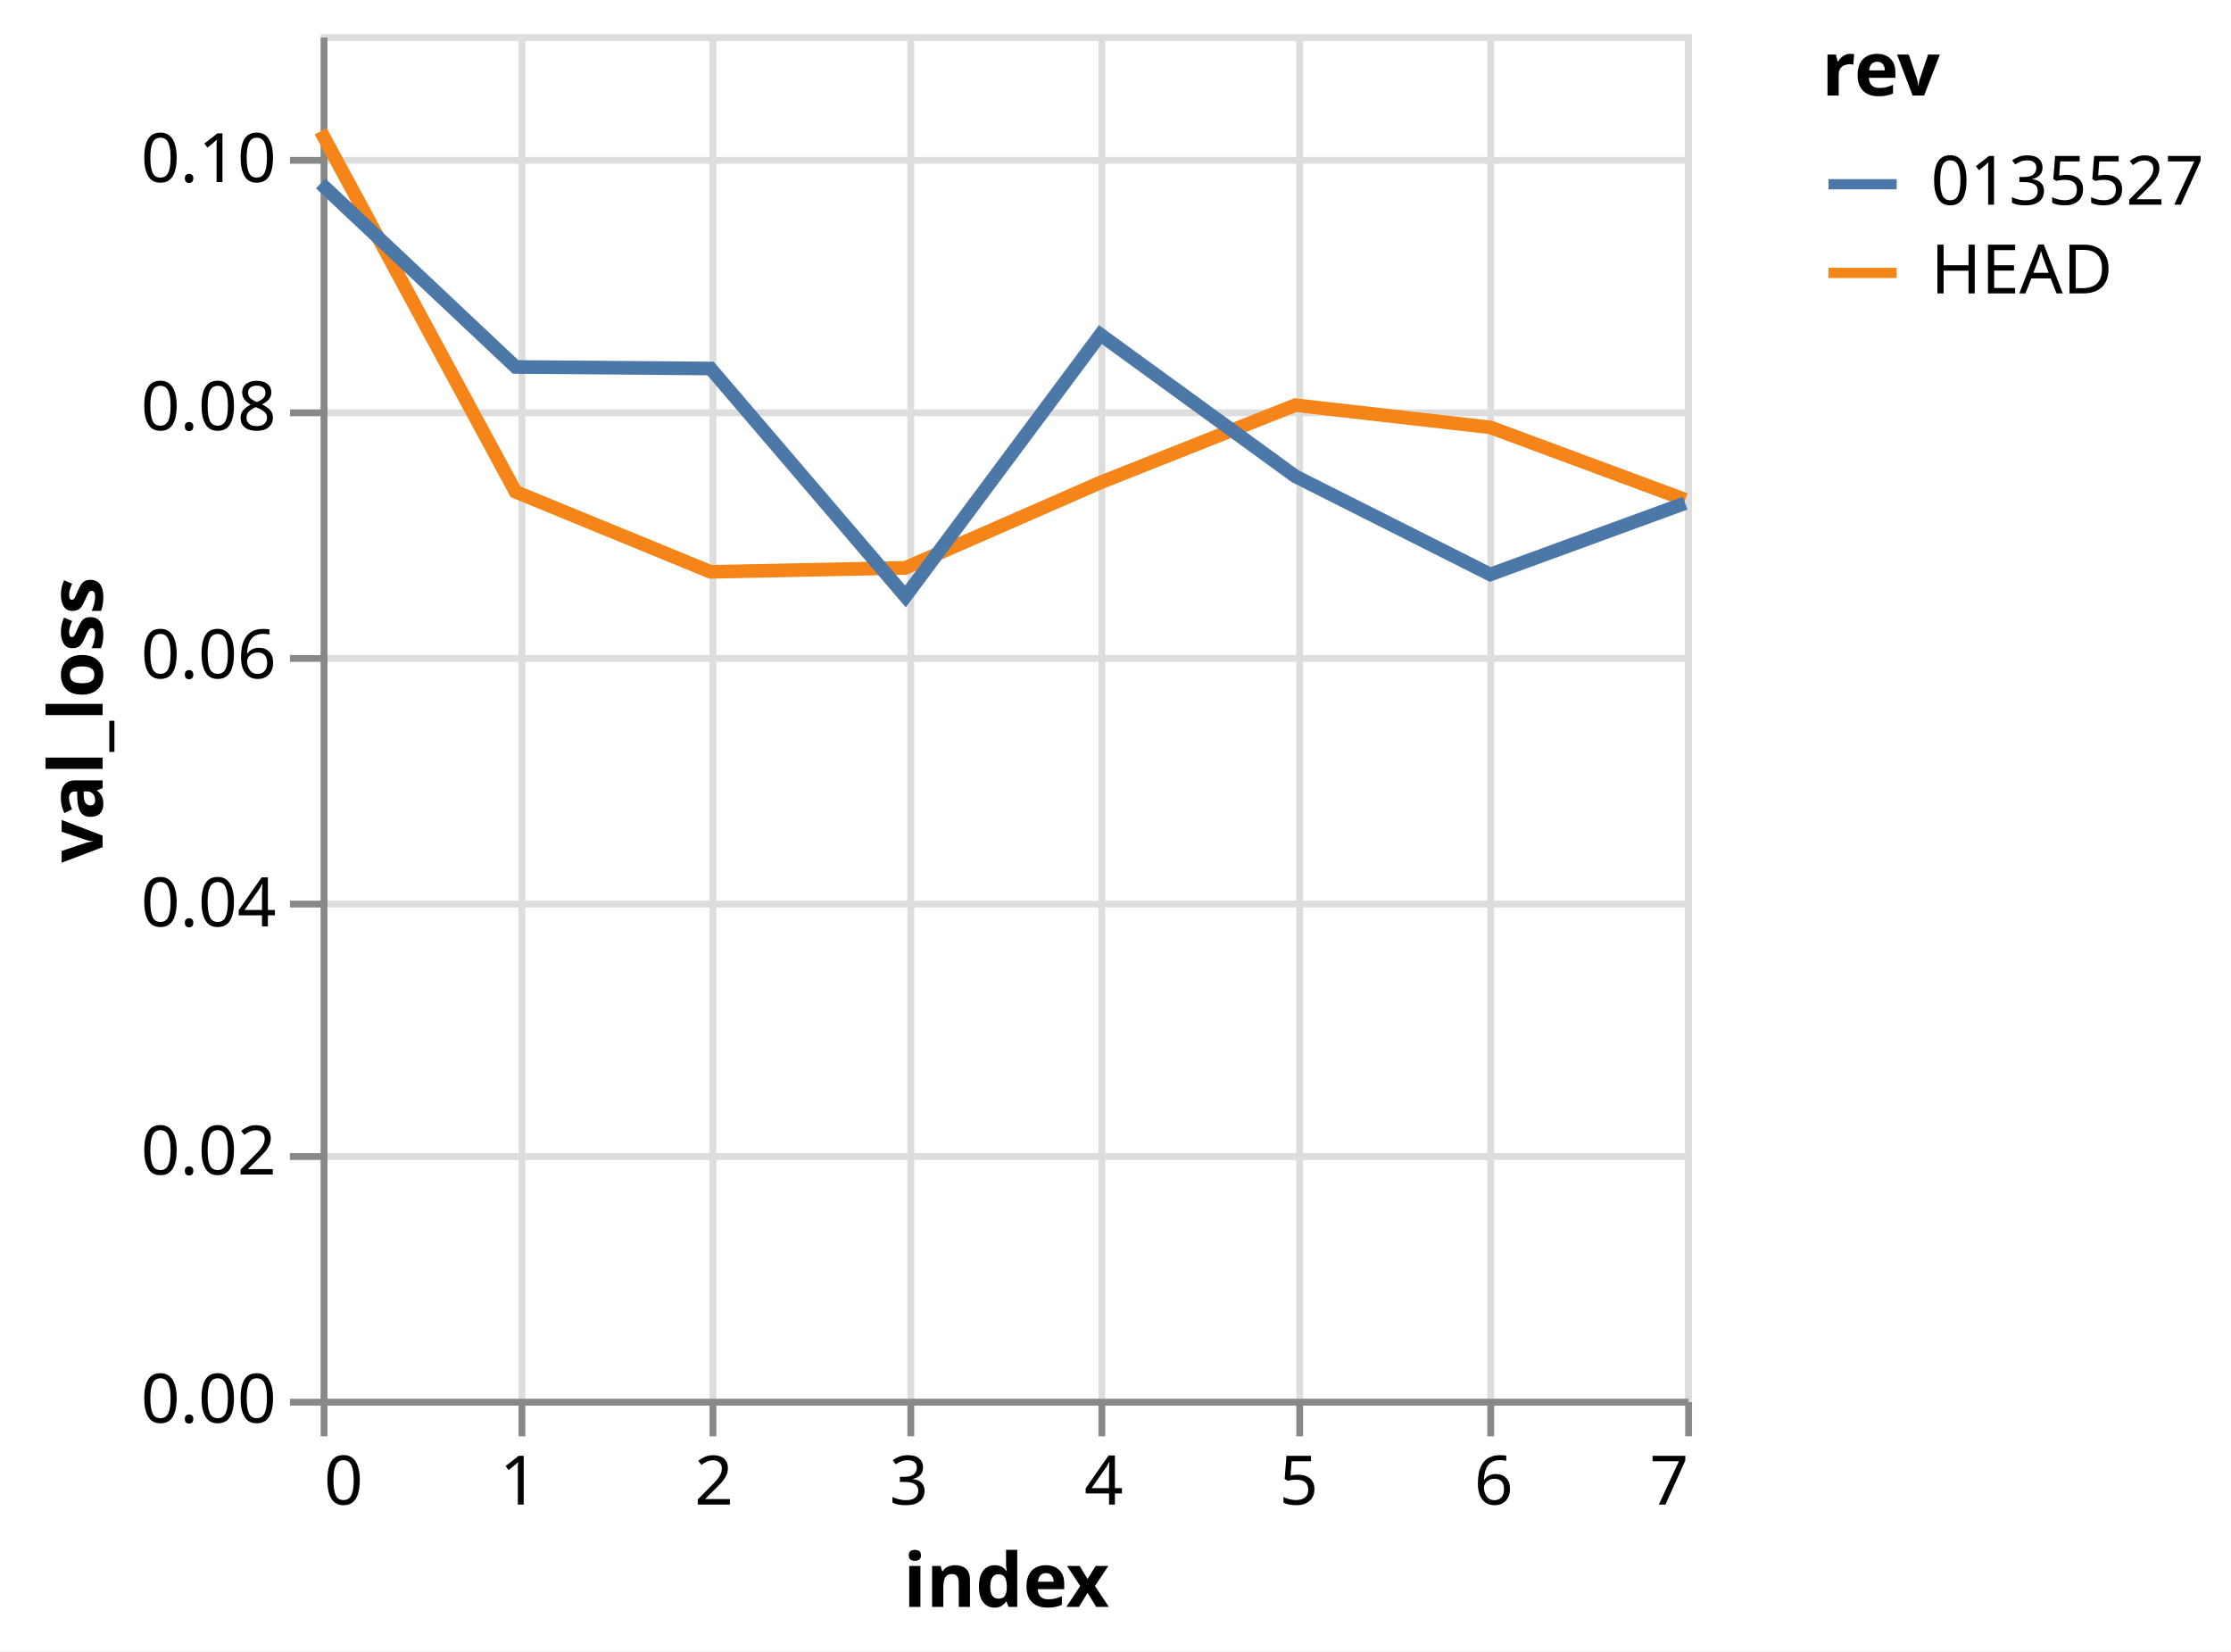
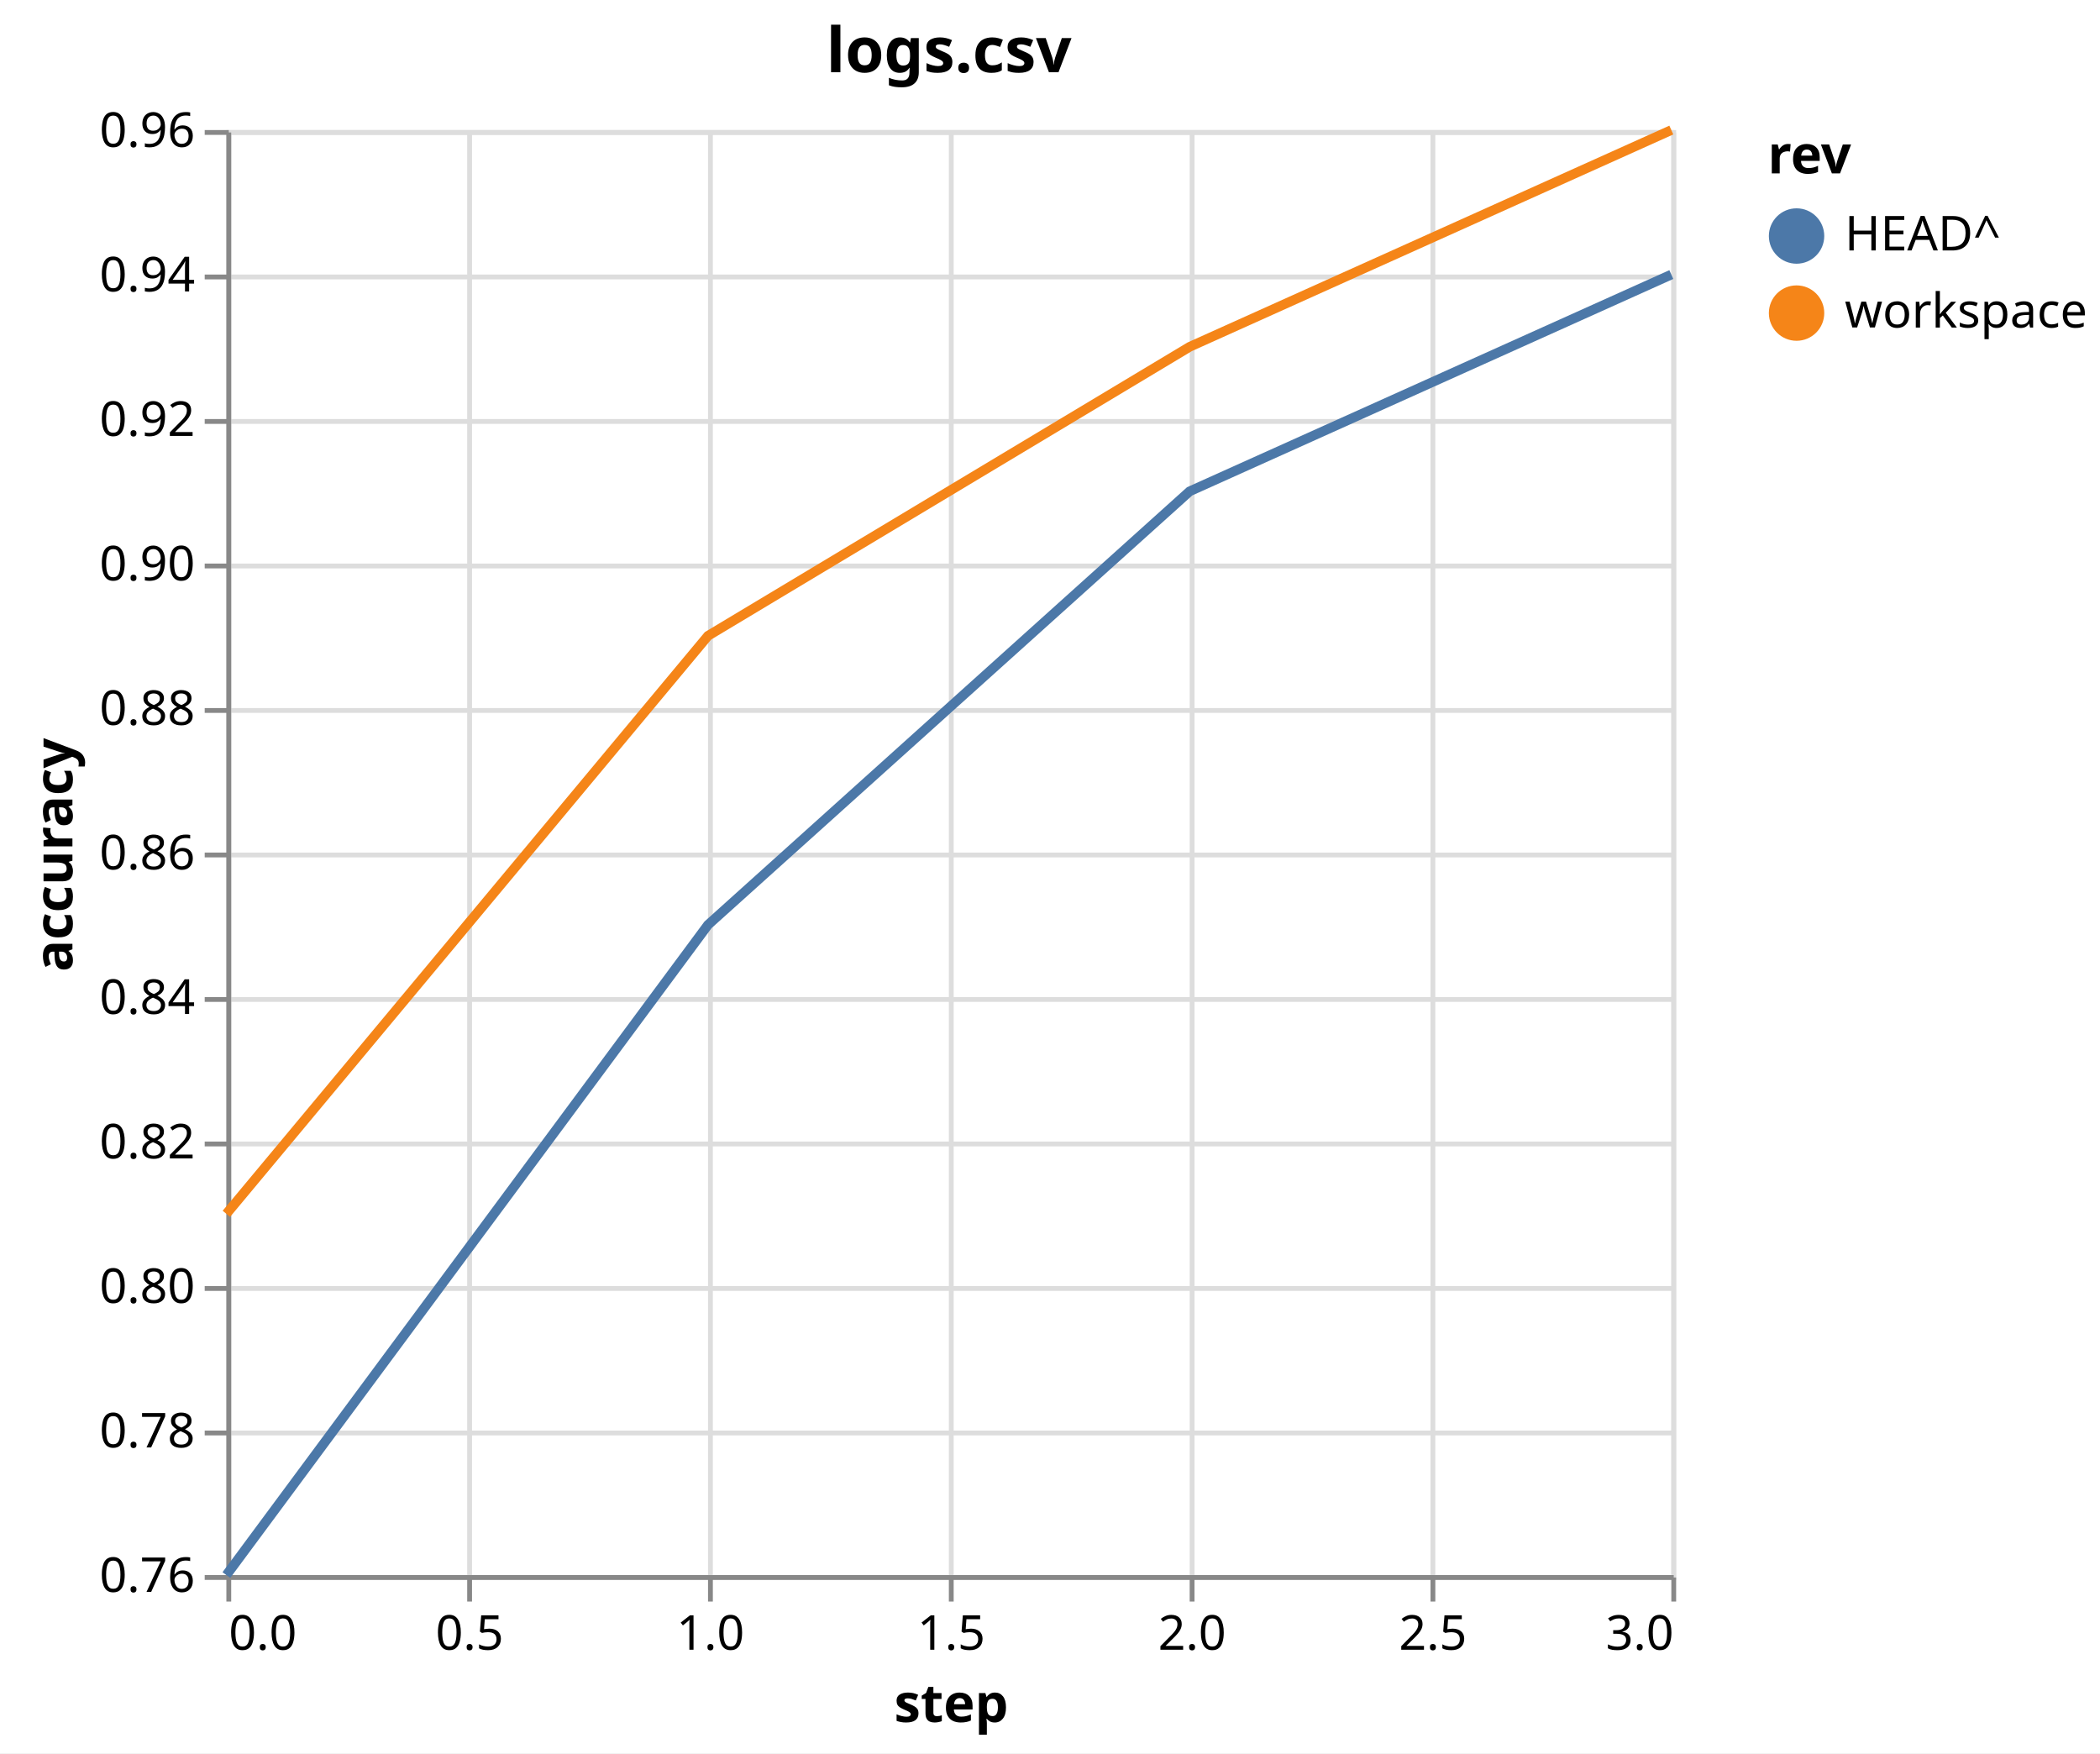
- <svg xmlns="http://www.w3.org/2000/svg" class="marks" width="327" height="242" viewBox="0 0 327 242" version="1.1">
-   <rect width="327" height="242" style="fill: white;" />
-   <g transform="translate(47,5)">
-     <g class="mark-group role-frame root">
+ <svg xmlns="http://www.w3.org/2000/svg" version="1.1" class="marks" width="436" height="364" viewBox="0 0 436 364">
+   <rect width="436" height="364" fill="white" />
+   <g fill="none" stroke-miterlimit="10" transform="translate(47,27)">
+     <g class="mark-group role-frame root" role="graphics-object" aria-roledescription="group mark container">
      <g transform="translate(0,0)">
-         <path class="background" d="M0.5,0.5h200v200h-200Z" style="fill: none; stroke: #ddd;" />
+         <path class="background" aria-hidden="true" d="M0.5,0.5h300v300h-300Z" stroke="#ddd" />
        <g>
-           <g class="mark-group role-axis">
-             <g transform="translate(0.5,200.5)">
-               <path class="background" d="M0,0h0v0h0Z" style="pointer-events: none; fill: none;" />
-               <g>
-                 <g class="mark-rule role-axis-grid" style="pointer-events: none;">
-                   <line transform="translate(0,-200)" x2="0" y2="200" style="fill: none; stroke: #ddd; stroke-width: 1; opacity: 1;" />
-                   <line transform="translate(29,-200)" x2="0" y2="200" style="fill: none; stroke: #ddd; stroke-width: 1; opacity: 1;" />
-                   <line transform="translate(57,-200)" x2="0" y2="200" style="fill: none; stroke: #ddd; stroke-width: 1; opacity: 1;" />
-                   <line transform="translate(86,-200)" x2="0" y2="200" style="fill: none; stroke: #ddd; stroke-width: 1; opacity: 1;" />
-                   <line transform="translate(114,-200)" x2="0" y2="200" style="fill: none; stroke: #ddd; stroke-width: 1; opacity: 1;" />
-                   <line transform="translate(143,-200)" x2="0" y2="200" style="fill: none; stroke: #ddd; stroke-width: 1; opacity: 1;" />
-                   <line transform="translate(171,-200)" x2="0" y2="200" style="fill: none; stroke: #ddd; stroke-width: 1; opacity: 1;" />
-                   <line transform="translate(200,-200)" x2="0" y2="200" style="fill: none; stroke: #ddd; stroke-width: 1; opacity: 1;" />
-                 </g>
-               </g>
-               <path class="foreground" d="" style="pointer-events: none; display: none; fill: none;" />
-             </g>
-           </g>
-           <g class="mark-group role-axis">
+           <g class="mark-group role-axis" aria-hidden="true">
+             <g transform="translate(0.5,300.5)">
+               <path class="background" aria-hidden="true" d="M0,0h0v0h0Z" pointer-events="none" />
+               <g>
+                 <g class="mark-rule role-axis-grid" pointer-events="none">
+                   <line transform="translate(0,-300)" x2="0" y2="300" stroke="#ddd" stroke-width="1" opacity="1" />
+                   <line transform="translate(50,-300)" x2="0" y2="300" stroke="#ddd" stroke-width="1" opacity="1" />
+                   <line transform="translate(100,-300)" x2="0" y2="300" stroke="#ddd" stroke-width="1" opacity="1" />
+                   <line transform="translate(150,-300)" x2="0" y2="300" stroke="#ddd" stroke-width="1" opacity="1" />
+                   <line transform="translate(200,-300)" x2="0" y2="300" stroke="#ddd" stroke-width="1" opacity="1" />
+                   <line transform="translate(250,-300)" x2="0" y2="300" stroke="#ddd" stroke-width="1" opacity="1" />
+                   <line transform="translate(300,-300)" x2="0" y2="300" stroke="#ddd" stroke-width="1" opacity="1" />
+                 </g>
+               </g>
+               <path class="foreground" aria-hidden="true" d="" pointer-events="none" display="none" />
+             </g>
+           </g>
+           <g class="mark-group role-axis" aria-hidden="true">
            <g transform="translate(0.5,0.5)">
-               <path class="background" d="M0,0h0v0h0Z" style="pointer-events: none; fill: none;" />
-               <g>
-                 <g class="mark-rule role-axis-grid" style="pointer-events: none;">
-                   <line transform="translate(0,200)" x2="200" y2="0" style="fill: none; stroke: #ddd; stroke-width: 1; opacity: 1;" />
-                   <line transform="translate(0,164)" x2="200" y2="0" style="fill: none; stroke: #ddd; stroke-width: 1; opacity: 1;" />
-                   <line transform="translate(0,127)" x2="200" y2="0" style="fill: none; stroke: #ddd; stroke-width: 1; opacity: 1;" />
-                   <line transform="translate(0,91)" x2="200" y2="0" style="fill: none; stroke: #ddd; stroke-width: 1; opacity: 1;" />
-                   <line transform="translate(0,55)" x2="200" y2="0" style="fill: none; stroke: #ddd; stroke-width: 1; opacity: 1;" />
-                   <line transform="translate(0,18)" x2="200" y2="0" style="fill: none; stroke: #ddd; stroke-width: 1; opacity: 1;" />
-                 </g>
-               </g>
-               <path class="foreground" d="" style="pointer-events: none; display: none; fill: none;" />
-             </g>
-           </g>
-           <g class="mark-group role-axis">
-             <g transform="translate(0.5,200.5)">
-               <path class="background" d="M0,0h0v0h0Z" style="pointer-events: none; fill: none;" />
-               <g>
-                 <g class="mark-rule role-axis-tick" style="pointer-events: none;">
-                   <line transform="translate(0,0)" x2="0" y2="5" style="fill: none; stroke: #888; stroke-width: 1; opacity: 1;" />
-                   <line transform="translate(29,0)" x2="0" y2="5" style="fill: none; stroke: #888; stroke-width: 1; opacity: 1;" />
-                   <line transform="translate(57,0)" x2="0" y2="5" style="fill: none; stroke: #888; stroke-width: 1; opacity: 1;" />
-                   <line transform="translate(86,0)" x2="0" y2="5" style="fill: none; stroke: #888; stroke-width: 1; opacity: 1;" />
-                   <line transform="translate(114,0)" x2="0" y2="5" style="fill: none; stroke: #888; stroke-width: 1; opacity: 1;" />
-                   <line transform="translate(143,0)" x2="0" y2="5" style="fill: none; stroke: #888; stroke-width: 1; opacity: 1;" />
-                   <line transform="translate(171,0)" x2="0" y2="5" style="fill: none; stroke: #888; stroke-width: 1; opacity: 1;" />
-                   <line transform="translate(200,0)" x2="0" y2="5" style="fill: none; stroke: #888; stroke-width: 1; opacity: 1;" />
-                 </g>
-                 <g class="mark-text role-axis-label" style="pointer-events: none;">
-                   <text text-anchor="start" transform="translate(0,15)" style="font-family: sans-serif; font-size: 10px; fill: #000; opacity: 1;">0</text>
-                   <text text-anchor="middle" transform="translate(28.57143,15)" style="font-family: sans-serif; font-size: 10px; fill: #000; opacity: 1;">1</text>
-                   <text text-anchor="middle" transform="translate(57.14286,15)" style="font-family: sans-serif; font-size: 10px; fill: #000; opacity: 1;">2</text>
-                   <text text-anchor="middle" transform="translate(85.71429,15)" style="font-family: sans-serif; font-size: 10px; fill: #000; opacity: 1;">3</text>
-                   <text text-anchor="middle" transform="translate(114.2857,15)" style="font-family: sans-serif; font-size: 10px; fill: #000; opacity: 1;">4</text>
-                   <text text-anchor="middle" transform="translate(142.8571,15)" style="font-family: sans-serif; font-size: 10px; fill: #000; opacity: 1;">5</text>
-                   <text text-anchor="middle" transform="translate(171.4286,15)" style="font-family: sans-serif; font-size: 10px; fill: #000; opacity: 1;">6</text>
-                   <text text-anchor="end" transform="translate(200,15)" style="font-family: sans-serif; font-size: 10px; fill: #000; opacity: 1;">7</text>
-                 </g>
-                 <g class="mark-rule role-axis-domain" style="pointer-events: none;">
-                   <line transform="translate(0,0)" x2="200" y2="0" style="fill: none; stroke: #888; stroke-width: 1; opacity: 1;" />
-                 </g>
-                 <g class="mark-text role-axis-title" style="pointer-events: none;">
-                   <text text-anchor="middle" transform="translate(100,30)" style="font-family: sans-serif; font-size: 11px; font-weight: bold; fill: #000; opacity: 1;">index</text>
-                 </g>
-               </g>
-               <path class="foreground" d="" style="pointer-events: none; display: none; fill: none;" />
-             </g>
-           </g>
-           <g class="mark-group role-axis">
+               <path class="background" aria-hidden="true" d="M0,0h0v0h0Z" pointer-events="none" />
+               <g>
+                 <g class="mark-rule role-axis-grid" pointer-events="none">
+                   <line transform="translate(0,300)" x2="300" y2="0" stroke="#ddd" stroke-width="1" opacity="1" />
+                   <line transform="translate(0,270)" x2="300" y2="0" stroke="#ddd" stroke-width="1" opacity="1" />
+                   <line transform="translate(0,240)" x2="300" y2="0" stroke="#ddd" stroke-width="1" opacity="1" />
+                   <line transform="translate(0,210)" x2="300" y2="0" stroke="#ddd" stroke-width="1" opacity="1" />
+                   <line transform="translate(0,180)" x2="300" y2="0" stroke="#ddd" stroke-width="1" opacity="1" />
+                   <line transform="translate(0,150)" x2="300" y2="0" stroke="#ddd" stroke-width="1" opacity="1" />
+                   <line transform="translate(0,120)" x2="300" y2="0" stroke="#ddd" stroke-width="1" opacity="1" />
+                   <line transform="translate(0,90)" x2="300" y2="0" stroke="#ddd" stroke-width="1" opacity="1" />
+                   <line transform="translate(0,60)" x2="300" y2="0" stroke="#ddd" stroke-width="1" opacity="1" />
+                   <line transform="translate(0,30)" x2="300" y2="0" stroke="#ddd" stroke-width="1" opacity="1" />
+                   <line transform="translate(0,0)" x2="300" y2="0" stroke="#ddd" stroke-width="1" opacity="1" />
+                 </g>
+               </g>
+               <path class="foreground" aria-hidden="true" d="" pointer-events="none" display="none" />
+             </g>
+           </g>
+           <g class="mark-group role-axis" role="graphics-symbol" aria-roledescription="axis" aria-label="X-axis titled 'step' for a linear scale with values from 0.0 to 3.0">
+             <g transform="translate(0.5,300.5)">
+               <path class="background" aria-hidden="true" d="M0,0h0v0h0Z" pointer-events="none" />
+               <g>
+                 <g class="mark-rule role-axis-tick" pointer-events="none">
+                   <line transform="translate(0,0)" x2="0" y2="5" stroke="#888" stroke-width="1" opacity="1" />
+                   <line transform="translate(50,0)" x2="0" y2="5" stroke="#888" stroke-width="1" opacity="1" />
+                   <line transform="translate(100,0)" x2="0" y2="5" stroke="#888" stroke-width="1" opacity="1" />
+                   <line transform="translate(150,0)" x2="0" y2="5" stroke="#888" stroke-width="1" opacity="1" />
+                   <line transform="translate(200,0)" x2="0" y2="5" stroke="#888" stroke-width="1" opacity="1" />
+                   <line transform="translate(250,0)" x2="0" y2="5" stroke="#888" stroke-width="1" opacity="1" />
+                   <line transform="translate(300,0)" x2="0" y2="5" stroke="#888" stroke-width="1" opacity="1" />
+                 </g>
+                 <g class="mark-text role-axis-label" pointer-events="none">
+                   <text text-anchor="start" transform="translate(0,15)" font-family="sans-serif" font-size="10px" fill="#000" opacity="1">0.0</text>
+                   <text text-anchor="middle" transform="translate(50,15)" font-family="sans-serif" font-size="10px" fill="#000" opacity="1">0.5</text>
+                   <text text-anchor="middle" transform="translate(100,15)" font-family="sans-serif" font-size="10px" fill="#000" opacity="1">1.0</text>
+                   <text text-anchor="middle" transform="translate(150,15)" font-family="sans-serif" font-size="10px" fill="#000" opacity="1">1.5</text>
+                   <text text-anchor="middle" transform="translate(200,15)" font-family="sans-serif" font-size="10px" fill="#000" opacity="1">2.0</text>
+                   <text text-anchor="middle" transform="translate(250,15)" font-family="sans-serif" font-size="10px" fill="#000" opacity="1">2.5</text>
+                   <text text-anchor="end" transform="translate(300,15)" font-family="sans-serif" font-size="10px" fill="#000" opacity="1">3.0</text>
+                 </g>
+                 <g class="mark-rule role-axis-domain" pointer-events="none">
+                   <line transform="translate(0,0)" x2="300" y2="0" stroke="#888" stroke-width="1" opacity="1" />
+                 </g>
+                 <g class="mark-text role-axis-title" pointer-events="none">
+                   <text text-anchor="middle" transform="translate(150,30)" font-family="sans-serif" font-size="11px" font-weight="bold" fill="#000" opacity="1">step</text>
+                 </g>
+               </g>
+               <path class="foreground" aria-hidden="true" d="" pointer-events="none" display="none" />
+             </g>
+           </g>
+           <g class="mark-group role-axis" role="graphics-symbol" aria-roledescription="axis" aria-label="Y-axis titled 'accuracy' for a linear scale with values from 0.76 to 0.96">
            <g transform="translate(0.5,0.5)">
-               <path class="background" d="M0,0h0v0h0Z" style="pointer-events: none; fill: none;" />
-               <g>
-                 <g class="mark-rule role-axis-tick" style="pointer-events: none;">
-                   <line transform="translate(0,200)" x2="-5" y2="0" style="fill: none; stroke: #888; stroke-width: 1; opacity: 1;" />
-                   <line transform="translate(0,164)" x2="-5" y2="0" style="fill: none; stroke: #888; stroke-width: 1; opacity: 1;" />
-                   <line transform="translate(0,127)" x2="-5" y2="0" style="fill: none; stroke: #888; stroke-width: 1; opacity: 1;" />
-                   <line transform="translate(0,91)" x2="-5" y2="0" style="fill: none; stroke: #888; stroke-width: 1; opacity: 1;" />
-                   <line transform="translate(0,55)" x2="-5" y2="0" style="fill: none; stroke: #888; stroke-width: 1; opacity: 1;" />
-                   <line transform="translate(0,18)" x2="-5" y2="0" style="fill: none; stroke: #888; stroke-width: 1; opacity: 1;" />
-                 </g>
-                 <g class="mark-text role-axis-label" style="pointer-events: none;">
-                   <text text-anchor="end" transform="translate(-7,203)" style="font-family: sans-serif; font-size: 10px; fill: #000; opacity: 1;">0.00</text>
-                   <text text-anchor="end" transform="translate(-7,166.6364)" style="font-family: sans-serif; font-size: 10px; fill: #000; opacity: 1;">0.02</text>
-                   <text text-anchor="end" transform="translate(-7,130.2727)" style="font-family: sans-serif; font-size: 10px; fill: #000; opacity: 1;">0.04</text>
-                   <text text-anchor="end" transform="translate(-7,93.90909)" style="font-family: sans-serif; font-size: 10px; fill: #000; opacity: 1;">0.06</text>
-                   <text text-anchor="end" transform="translate(-7,57.54545)" style="font-family: sans-serif; font-size: 10px; fill: #000; opacity: 1;">0.08</text>
-                   <text text-anchor="end" transform="translate(-7,21.18182)" style="font-family: sans-serif; font-size: 10px; fill: #000; opacity: 1;">0.10</text>
-                 </g>
-                 <g class="mark-rule role-axis-domain" style="pointer-events: none;">
-                   <line transform="translate(0,200)" x2="0" y2="-200" style="fill: none; stroke: #888; stroke-width: 1; opacity: 1;" />
-                 </g>
-                 <g class="mark-text role-axis-title" style="pointer-events: none;">
-                   <text text-anchor="middle" transform="translate(-30.46289,100) rotate(-90) translate(0,-2)" style="font-family: sans-serif; font-size: 11px; font-weight: bold; fill: #000; opacity: 1;">val_loss</text>
-                 </g>
-               </g>
-               <path class="foreground" d="" style="pointer-events: none; display: none; fill: none;" />
-             </g>
-           </g>
-           <g class="mark-group role-scope pathgroup">
+               <path class="background" aria-hidden="true" d="M0,0h0v0h0Z" pointer-events="none" />
+               <g>
+                 <g class="mark-rule role-axis-tick" pointer-events="none">
+                   <line transform="translate(0,300)" x2="-5" y2="0" stroke="#888" stroke-width="1" opacity="1" />
+                   <line transform="translate(0,270)" x2="-5" y2="0" stroke="#888" stroke-width="1" opacity="1" />
+                   <line transform="translate(0,240)" x2="-5" y2="0" stroke="#888" stroke-width="1" opacity="1" />
+                   <line transform="translate(0,210)" x2="-5" y2="0" stroke="#888" stroke-width="1" opacity="1" />
+                   <line transform="translate(0,180)" x2="-5" y2="0" stroke="#888" stroke-width="1" opacity="1" />
+                   <line transform="translate(0,150)" x2="-5" y2="0" stroke="#888" stroke-width="1" opacity="1" />
+                   <line transform="translate(0,120)" x2="-5" y2="0" stroke="#888" stroke-width="1" opacity="1" />
+                   <line transform="translate(0,90)" x2="-5" y2="0" stroke="#888" stroke-width="1" opacity="1" />
+                   <line transform="translate(0,60)" x2="-5" y2="0" stroke="#888" stroke-width="1" opacity="1" />
+                   <line transform="translate(0,30)" x2="-5" y2="0" stroke="#888" stroke-width="1" opacity="1" />
+                   <line transform="translate(0,0)" x2="-5" y2="0" stroke="#888" stroke-width="1" opacity="1" />
+                 </g>
+                 <g class="mark-text role-axis-label" pointer-events="none">
+                   <text text-anchor="end" transform="translate(-7,303)" font-family="sans-serif" font-size="10px" fill="#000" opacity="1">0.76</text>
+                   <text text-anchor="end" transform="translate(-7,273)" font-family="sans-serif" font-size="10px" fill="#000" opacity="1">0.78</text>
+                   <text text-anchor="end" transform="translate(-7,243)" font-family="sans-serif" font-size="10px" fill="#000" opacity="1">0.80</text>
+                   <text text-anchor="end" transform="translate(-7,213)" font-family="sans-serif" font-size="10px" fill="#000" opacity="1">0.82</text>
+                   <text text-anchor="end" transform="translate(-7,183)" font-family="sans-serif" font-size="10px" fill="#000" opacity="1">0.84</text>
+                   <text text-anchor="end" transform="translate(-7,153)" font-family="sans-serif" font-size="10px" fill="#000" opacity="1">0.86</text>
+                   <text text-anchor="end" transform="translate(-7,123)" font-family="sans-serif" font-size="10px" fill="#000" opacity="1">0.88</text>
+                   <text text-anchor="end" transform="translate(-7,93)" font-family="sans-serif" font-size="10px" fill="#000" opacity="1">0.90</text>
+                   <text text-anchor="end" transform="translate(-7,63)" font-family="sans-serif" font-size="10px" fill="#000" opacity="1">0.92</text>
+                   <text text-anchor="end" transform="translate(-7,33)" font-family="sans-serif" font-size="10px" fill="#000" opacity="1">0.94</text>
+                   <text text-anchor="end" transform="translate(-7,3)" font-family="sans-serif" font-size="10px" fill="#000" opacity="1">0.96</text>
+                 </g>
+                 <g class="mark-rule role-axis-domain" pointer-events="none">
+                   <line transform="translate(0,300)" x2="0" y2="-300" stroke="#888" stroke-width="1" opacity="1" />
+                 </g>
+                 <g class="mark-text role-axis-title" pointer-events="none">
+                   <text text-anchor="middle" transform="translate(-30.46289,150) rotate(-90) translate(0,-2)" font-family="sans-serif" font-size="11px" font-weight="bold" fill="#000" opacity="1">accuracy</text>
+                 </g>
+               </g>
+               <path class="foreground" aria-hidden="true" d="" pointer-events="none" display="none" />
+             </g>
+           </g>
+           <g class="mark-group role-scope layer_0_layer_0_pathgroup" role="graphics-object" aria-roledescription="group mark container">
            <g transform="translate(0,0)">
-               <path class="background" d="M0,0h200v200h-200Z" style="fill: none;" />
-               <g>
-                 <g class="mark-line role-mark marks">
-                   <path d="M0,14.229L28.571,67.079L57.143,78.806L85.714,78.222L114.286,65.714L142.857,54.378L171.429,57.63L200,68.223" style="fill: none; stroke: #f58518; stroke-width: 2;" />
-                 </g>
-               </g>
-               <path class="foreground" d="" style="display: none; fill: none;" />
+               <path class="background" aria-hidden="true" d="M0,0h300v300h-300Z" />
+               <g>
+                 <g class="mark-line role-mark layer_0_layer_0_marks" role="graphics-object" aria-roledescription="line mark container" pointer-events="none">
+                   <path aria-label="step: 0; accuracy: 0.81; rev: workspace" role="graphics-symbol" aria-roledescription="line mark" d="M0,225L100,105L200,45L300,0" stroke="#f58518" stroke-width="2" />
+                 </g>
+               </g>
+               <path class="foreground" aria-hidden="true" d="" display="none" />
            </g>
            <g transform="translate(0,0)">
-               <path class="background" d="M0,0h200v200h-200Z" style="fill: none;" />
-               <g>
-                 <g class="mark-line role-mark marks">
-                   <path d="M0,21.878L28.571,48.779L57.143,49.006L85.714,82.411L114.286,44.04L142.857,64.806L171.429,79.189L200,68.738" style="fill: none; stroke: #4c78a8; stroke-width: 2;" />
-                 </g>
-               </g>
-               <path class="foreground" d="" style="display: none; fill: none;" />
-             </g>
-           </g>
-           <g class="mark-group role-legend">
-             <g transform="translate(220,0)">
-               <path class="background" d="M0,0h55v40h-55Z" style="pointer-events: none; fill: none;" />
+               <path class="background" aria-hidden="true" d="M0,0h300v300h-300Z" />
+               <g>
+                 <g class="mark-line role-mark layer_0_layer_0_marks" role="graphics-object" aria-roledescription="line mark container" pointer-events="none">
+                   <path aria-label="step: 0; accuracy: 0.76; rev: HEAD^" role="graphics-symbol" aria-roledescription="line mark" d="M0,300L100,165L200,75L300,30" stroke="#4c78a8" stroke-width="2" />
+                 </g>
+               </g>
+               <path class="foreground" aria-hidden="true" d="" display="none" />
+             </g>
+           </g>
+           <g class="mark-symbol role-mark layer_0_layer_1_marks" role="graphics-object" aria-roledescription="symbol mark container">
+             <path aria-label="step: 0; accuracy: 0.81; rev: workspace" role="graphics-symbol" aria-roledescription="point" transform="translate(0,225)" d="M2.739,0A2.739,2.739,0,1,1,-2.739,0A2.739,2.739,0,1,1,2.739,0" stroke="#f58518" stroke-width="2" opacity="0" />
+             <path aria-label="step: 1; accuracy: 0.89; rev: workspace" role="graphics-symbol" aria-roledescription="point" transform="translate(100,105)" d="M2.739,0A2.739,2.739,0,1,1,-2.739,0A2.739,2.739,0,1,1,2.739,0" stroke="#f58518" stroke-width="2" opacity="0" />
+             <path aria-label="step: 2; accuracy: 0.93; rev: workspace" role="graphics-symbol" aria-roledescription="point" transform="translate(200,45)" d="M2.739,0A2.739,2.739,0,1,1,-2.739,0A2.739,2.739,0,1,1,2.739,0" stroke="#f58518" stroke-width="2" opacity="0" />
+             <path aria-label="step: 3; accuracy: 0.96; rev: workspace" role="graphics-symbol" aria-roledescription="point" transform="translate(300,0)" d="M2.739,0A2.739,2.739,0,1,1,-2.739,0A2.739,2.739,0,1,1,2.739,0" stroke="#f58518" stroke-width="2" opacity="0" />
+             <path aria-label="step: 0; accuracy: 0.76; rev: HEAD^" role="graphics-symbol" aria-roledescription="point" transform="translate(0,300)" d="M2.739,0A2.739,2.739,0,1,1,-2.739,0A2.739,2.739,0,1,1,2.739,0" stroke="#4c78a8" stroke-width="2" opacity="0" />
+             <path aria-label="step: 1; accuracy: 0.85; rev: HEAD^" role="graphics-symbol" aria-roledescription="point" transform="translate(100,165)" d="M2.739,0A2.739,2.739,0,1,1,-2.739,0A2.739,2.739,0,1,1,2.739,0" stroke="#4c78a8" stroke-width="2" opacity="0" />
+             <path aria-label="step: 2; accuracy: 0.91; rev: HEAD^" role="graphics-symbol" aria-roledescription="point" transform="translate(200,75)" d="M2.739,0A2.739,2.739,0,1,1,-2.739,0A2.739,2.739,0,1,1,2.739,0" stroke="#4c78a8" stroke-width="2" opacity="0" />
+             <path aria-label="step: 3; accuracy: 0.94; rev: HEAD^" role="graphics-symbol" aria-roledescription="point" transform="translate(300,30)" d="M2.739,0A2.739,2.739,0,1,1,-2.739,0A2.739,2.739,0,1,1,2.739,0" stroke="#4c78a8" stroke-width="2" opacity="0" />
+           </g>
+           <g class="mark-path role-mark layer_0_layer_1_voronoi" role="graphics-symbol" aria-roledescription="path mark container">
+             <path transform="translate(0,0)" d="M50,0L50,300L0,300L0,0Z" stroke-width="0.35" />
+             <path transform="translate(0,0)" d="M50,300L50,0L150,0L150,300Z" stroke-width="0.35" />
+             <path transform="translate(0,0)" d="M150,300L150,0L250,0L250,300Z" stroke-width="0.35" />
+             <path transform="translate(0,0)" d="M300,0L300,300L250,300L250,0Z" stroke-width="0.35" />
+             <path transform="translate(0,0)" stroke-width="0.35" />
+             <path transform="translate(0,0)" stroke-width="0.35" />
+             <path transform="translate(0,0)" stroke-width="0.35" />
+             <path transform="translate(0,0)" stroke-width="0.35" />
+           </g>
+           <g class="mark-rule role-mark layer_1_layer_0_marks" role="graphics-symbol" aria-roledescription="rule mark container" pointer-events="none" />
+           <g class="mark-text role-mark layer_1_layer_1_layer_0_marks" role="graphics-object" aria-roledescription="text mark container" pointer-events="none" />
+           <g class="mark-group role-legend" role="graphics-symbol" aria-roledescription="legend" aria-label="Symbol legend titled 'rev' for fill color and stroke color with 2 values: HEAD^, workspace">
+             <g transform="translate(320,0)">
+               <path class="background" aria-hidden="true" d="M0,0h64v45h-64Z" pointer-events="none" />
              <g>
                <g class="mark-group role-legend-entry">
                  <g transform="translate(0,16)">
-                     <path class="background" d="M0,0h0v0h0Z" style="pointer-events: none; fill: none;" />
+                     <path class="background" aria-hidden="true" d="M0,0h0v0h0Z" pointer-events="none" />
                    <g>
-                       <g class="mark-group role-scope">
+                       <g class="mark-group role-scope" role="graphics-object" aria-roledescription="group mark container">
                        <g transform="translate(0,0)">
-                           <path class="background" d="M0,0h54.931v11h-54.931Z" style="pointer-events: none; fill: none; opacity: 1;" />
+                           <path class="background" aria-hidden="true" d="M0,0h63.798v12.5h-63.798Z" pointer-events="none" opacity="1" />
                          <g>
-                             <g class="mark-symbol role-legend-symbol" style="pointer-events: none;">
-                               <path transform="translate(6,6)" d="M-5,0L5,0" style="fill: none; stroke: #4c78a8; stroke-width: 1.5; opacity: 1;" />
-                             </g>
-                             <g class="mark-text role-legend-label" style="pointer-events: none;">
-                               <text text-anchor="start" transform="translate(16,9)" style="font-family: sans-serif; font-size: 10px; fill: #000; opacity: 1;">0135527</text>
+                             <g class="mark-symbol role-legend-symbol" pointer-events="none">
+                               <path transform="translate(6,6)" d="M5,0A5,5,0,1,1,-5,0A5,5,0,1,1,5,0" fill="#4c78a8" stroke="#4c78a8" stroke-width="1.5" opacity="1" />
+                             </g>
+                             <g class="mark-text role-legend-label" pointer-events="none">
+                               <text text-anchor="start" transform="translate(16,9)" font-family="sans-serif" font-size="10px" fill="#000" opacity="1">HEAD^</text>
                            </g>
                          </g>
-                           <path class="foreground" d="" style="pointer-events: none; display: none; fill: none;" />
+                           <path class="foreground" aria-hidden="true" d="" pointer-events="none" display="none" />
                        </g>
-                         <g transform="translate(0,13)">
-                           <path class="background" d="M0,0h54.931v11h-54.931Z" style="pointer-events: none; fill: none; opacity: 1;" />
+                         <g transform="translate(0,16)">
+                           <path class="background" aria-hidden="true" d="M0,0h63.798v12.5h-63.798Z" pointer-events="none" opacity="1" />
                          <g>
-                             <g class="mark-symbol role-legend-symbol" style="pointer-events: none;">
-                               <path transform="translate(6,6)" d="M-5,0L5,0" style="fill: none; stroke: #f58518; stroke-width: 1.5; opacity: 1;" />
-                             </g>
-                             <g class="mark-text role-legend-label" style="pointer-events: none;">
-                               <text text-anchor="start" transform="translate(16,9)" style="font-family: sans-serif; font-size: 10px; fill: #000; opacity: 1;">HEAD</text>
+                             <g class="mark-symbol role-legend-symbol" pointer-events="none">
+                               <path transform="translate(6,6)" d="M5,0A5,5,0,1,1,-5,0A5,5,0,1,1,5,0" fill="#f58518" stroke="#f58518" stroke-width="1.5" opacity="1" />
+                             </g>
+                             <g class="mark-text role-legend-label" pointer-events="none">
+                               <text text-anchor="start" transform="translate(16,9)" font-family="sans-serif" font-size="10px" fill="#000" opacity="1">workspace</text>
                            </g>
                          </g>
-                           <path class="foreground" d="" style="pointer-events: none; display: none; fill: none;" />
+                           <path class="foreground" aria-hidden="true" d="" pointer-events="none" display="none" />
                        </g>
                      </g>
                    </g>
-                     <path class="foreground" d="" style="pointer-events: none; display: none; fill: none;" />
+                     <path class="foreground" aria-hidden="true" d="" pointer-events="none" display="none" />
                  </g>
                </g>
-                 <g class="mark-text role-legend-title" style="pointer-events: none;">
-                   <text text-anchor="start" transform="translate(0,9)" style="font-family: sans-serif; font-size: 11px; font-weight: bold; fill: #000; opacity: 1;">rev</text>
-                 </g>
-               </g>
-               <path class="foreground" d="" style="pointer-events: none; display: none; fill: none;" />
+                 <g class="mark-text role-legend-title" pointer-events="none">
+                   <text text-anchor="start" transform="translate(0,9)" font-family="sans-serif" font-size="11px" font-weight="bold" fill="#000" opacity="1">rev</text>
+                 </g>
+               </g>
+               <path class="foreground" aria-hidden="true" d="" pointer-events="none" display="none" />
+             </g>
+           </g>
+           <g class="mark-group role-title">
+             <g transform="translate(150,-22)">
+               <path class="background" aria-hidden="true" d="M0,0h0v0h0Z" pointer-events="none" />
+               <g>
+                 <g class="mark-text role-title-text" role="graphics-symbol" aria-roledescription="title" aria-label="Title text 'logs.csv'" pointer-events="none">
+                   <text text-anchor="middle" transform="translate(0,10)" font-family="sans-serif" font-size="13px" font-weight="bold" fill="#000" opacity="1">logs.csv</text>
+                 </g>
+               </g>
+               <path class="foreground" aria-hidden="true" d="" pointer-events="none" display="none" />
            </g>
          </g>
        </g>
-         <path class="foreground" d="" style="display: none; fill: none;" />
+         <path class="foreground" aria-hidden="true" d="" display="none" />
      </g>
    </g>
  </g>
</svg>
